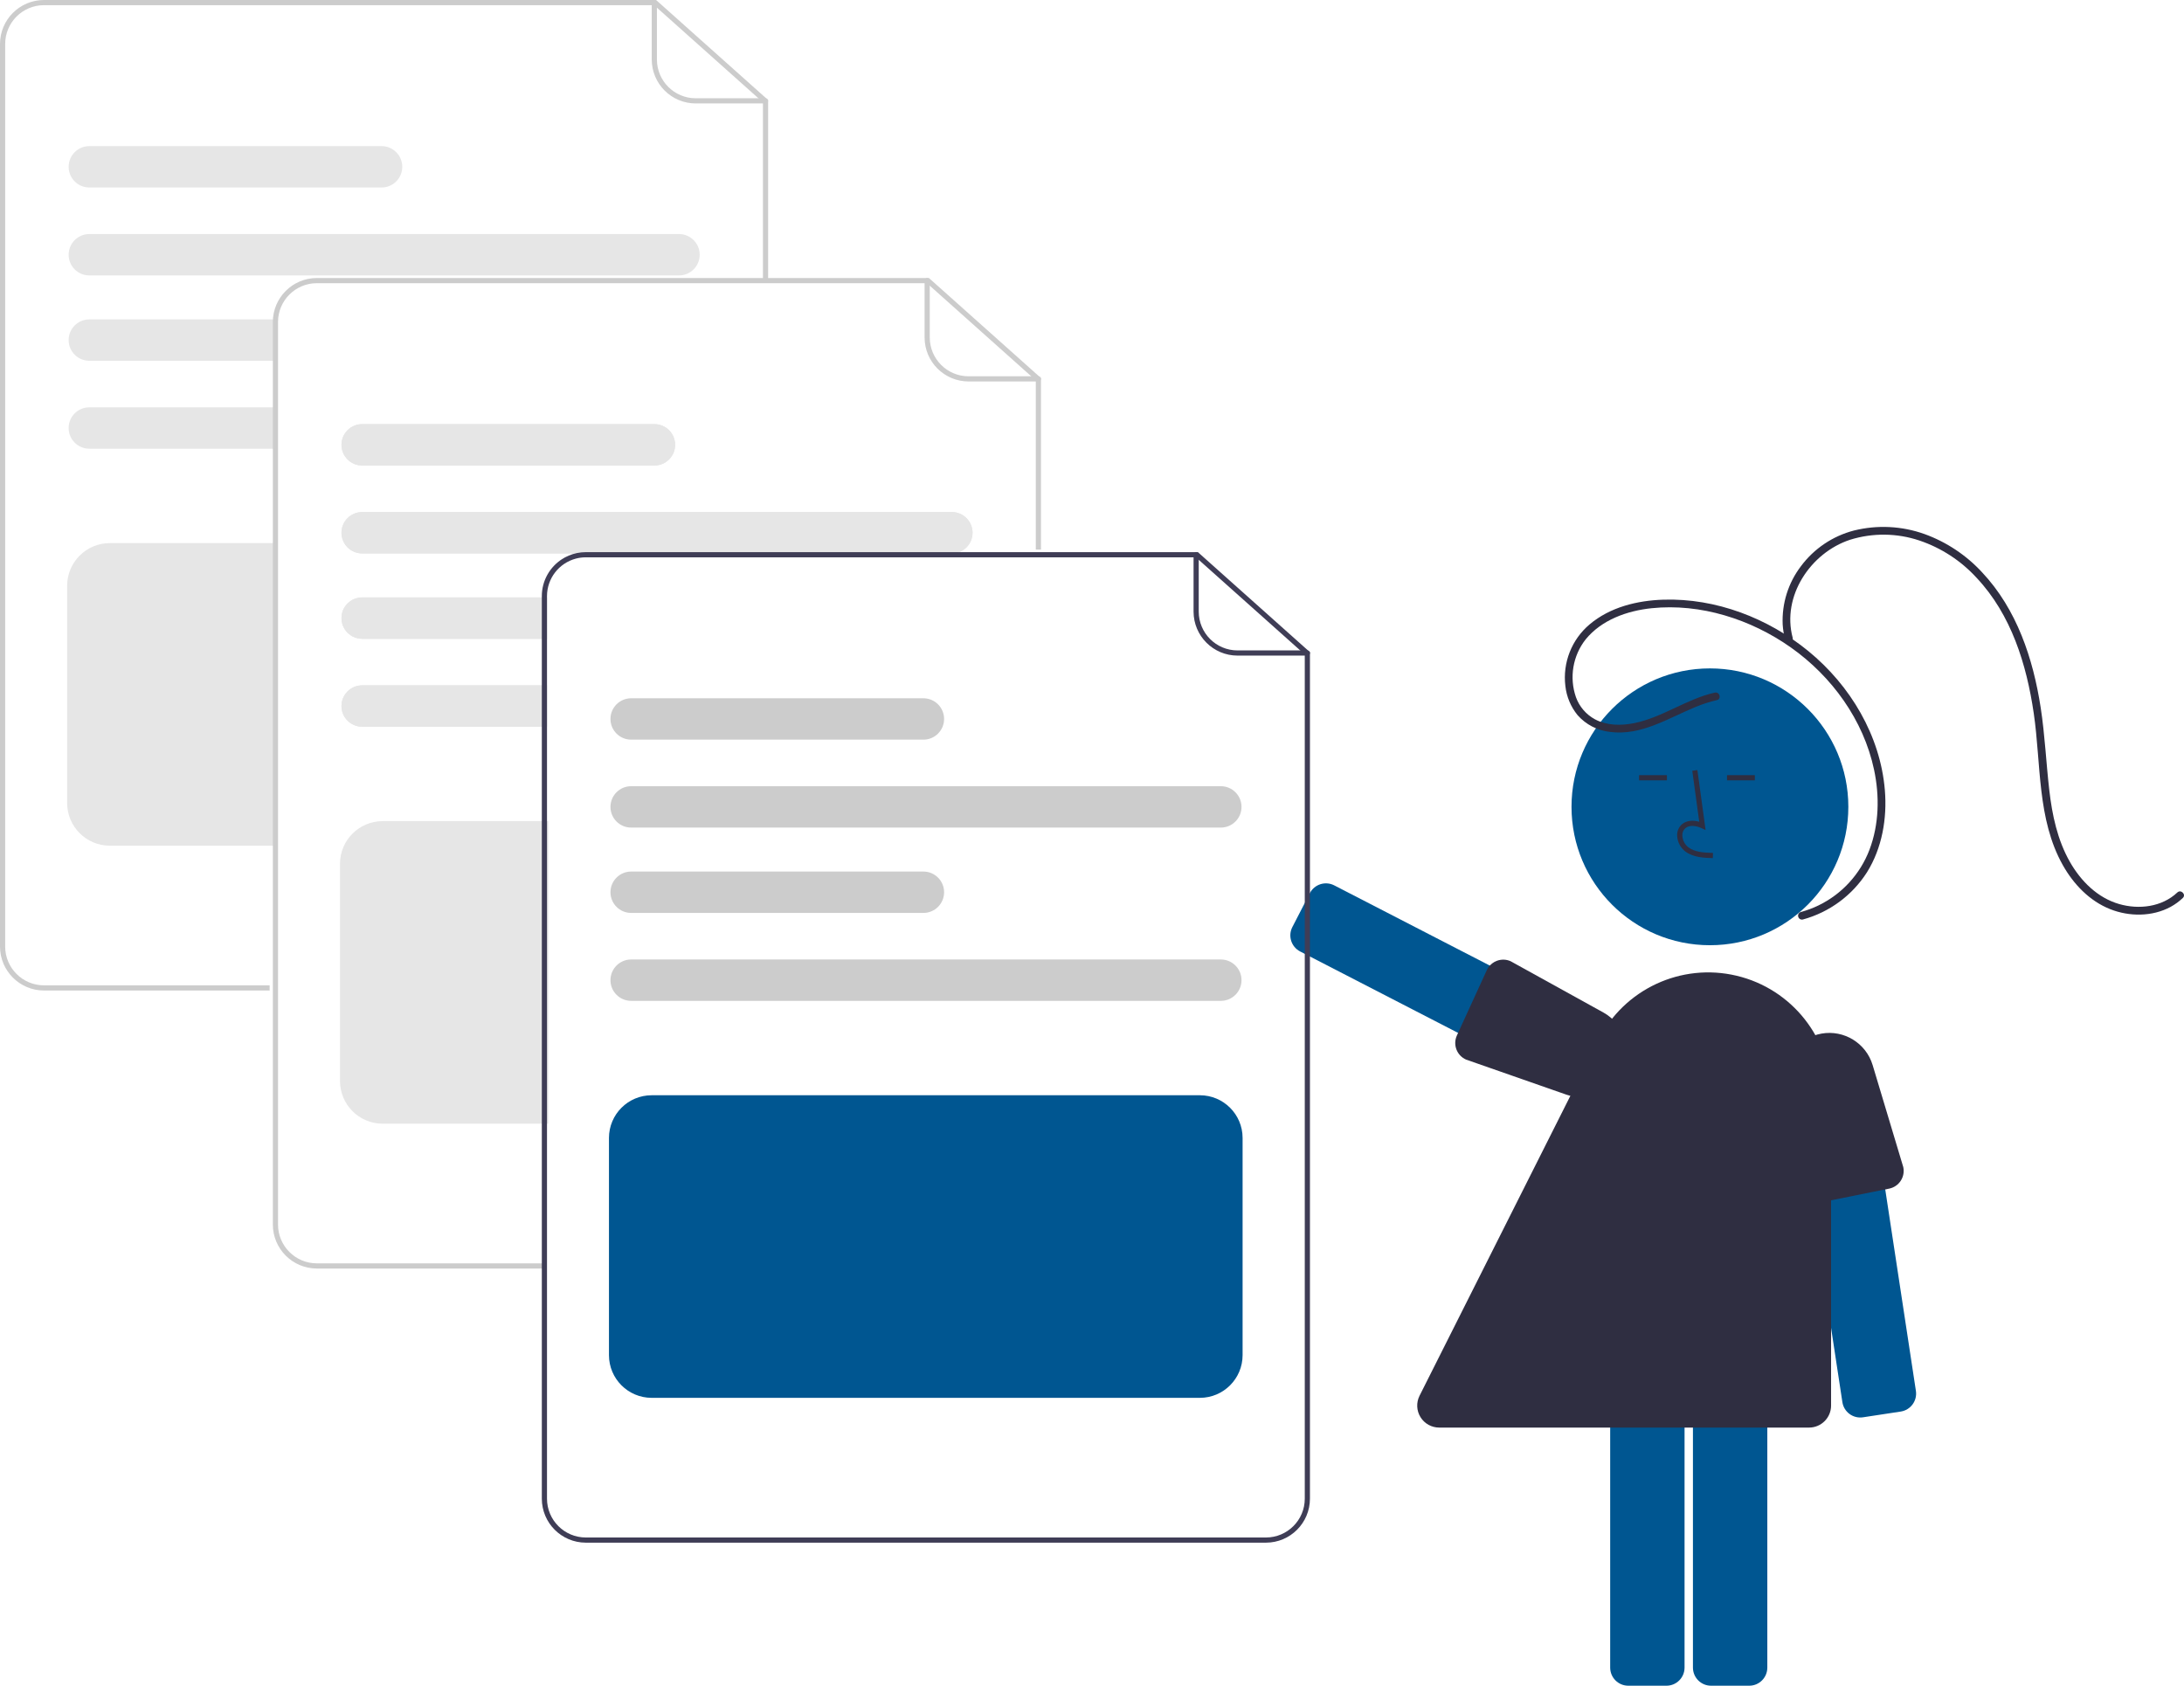
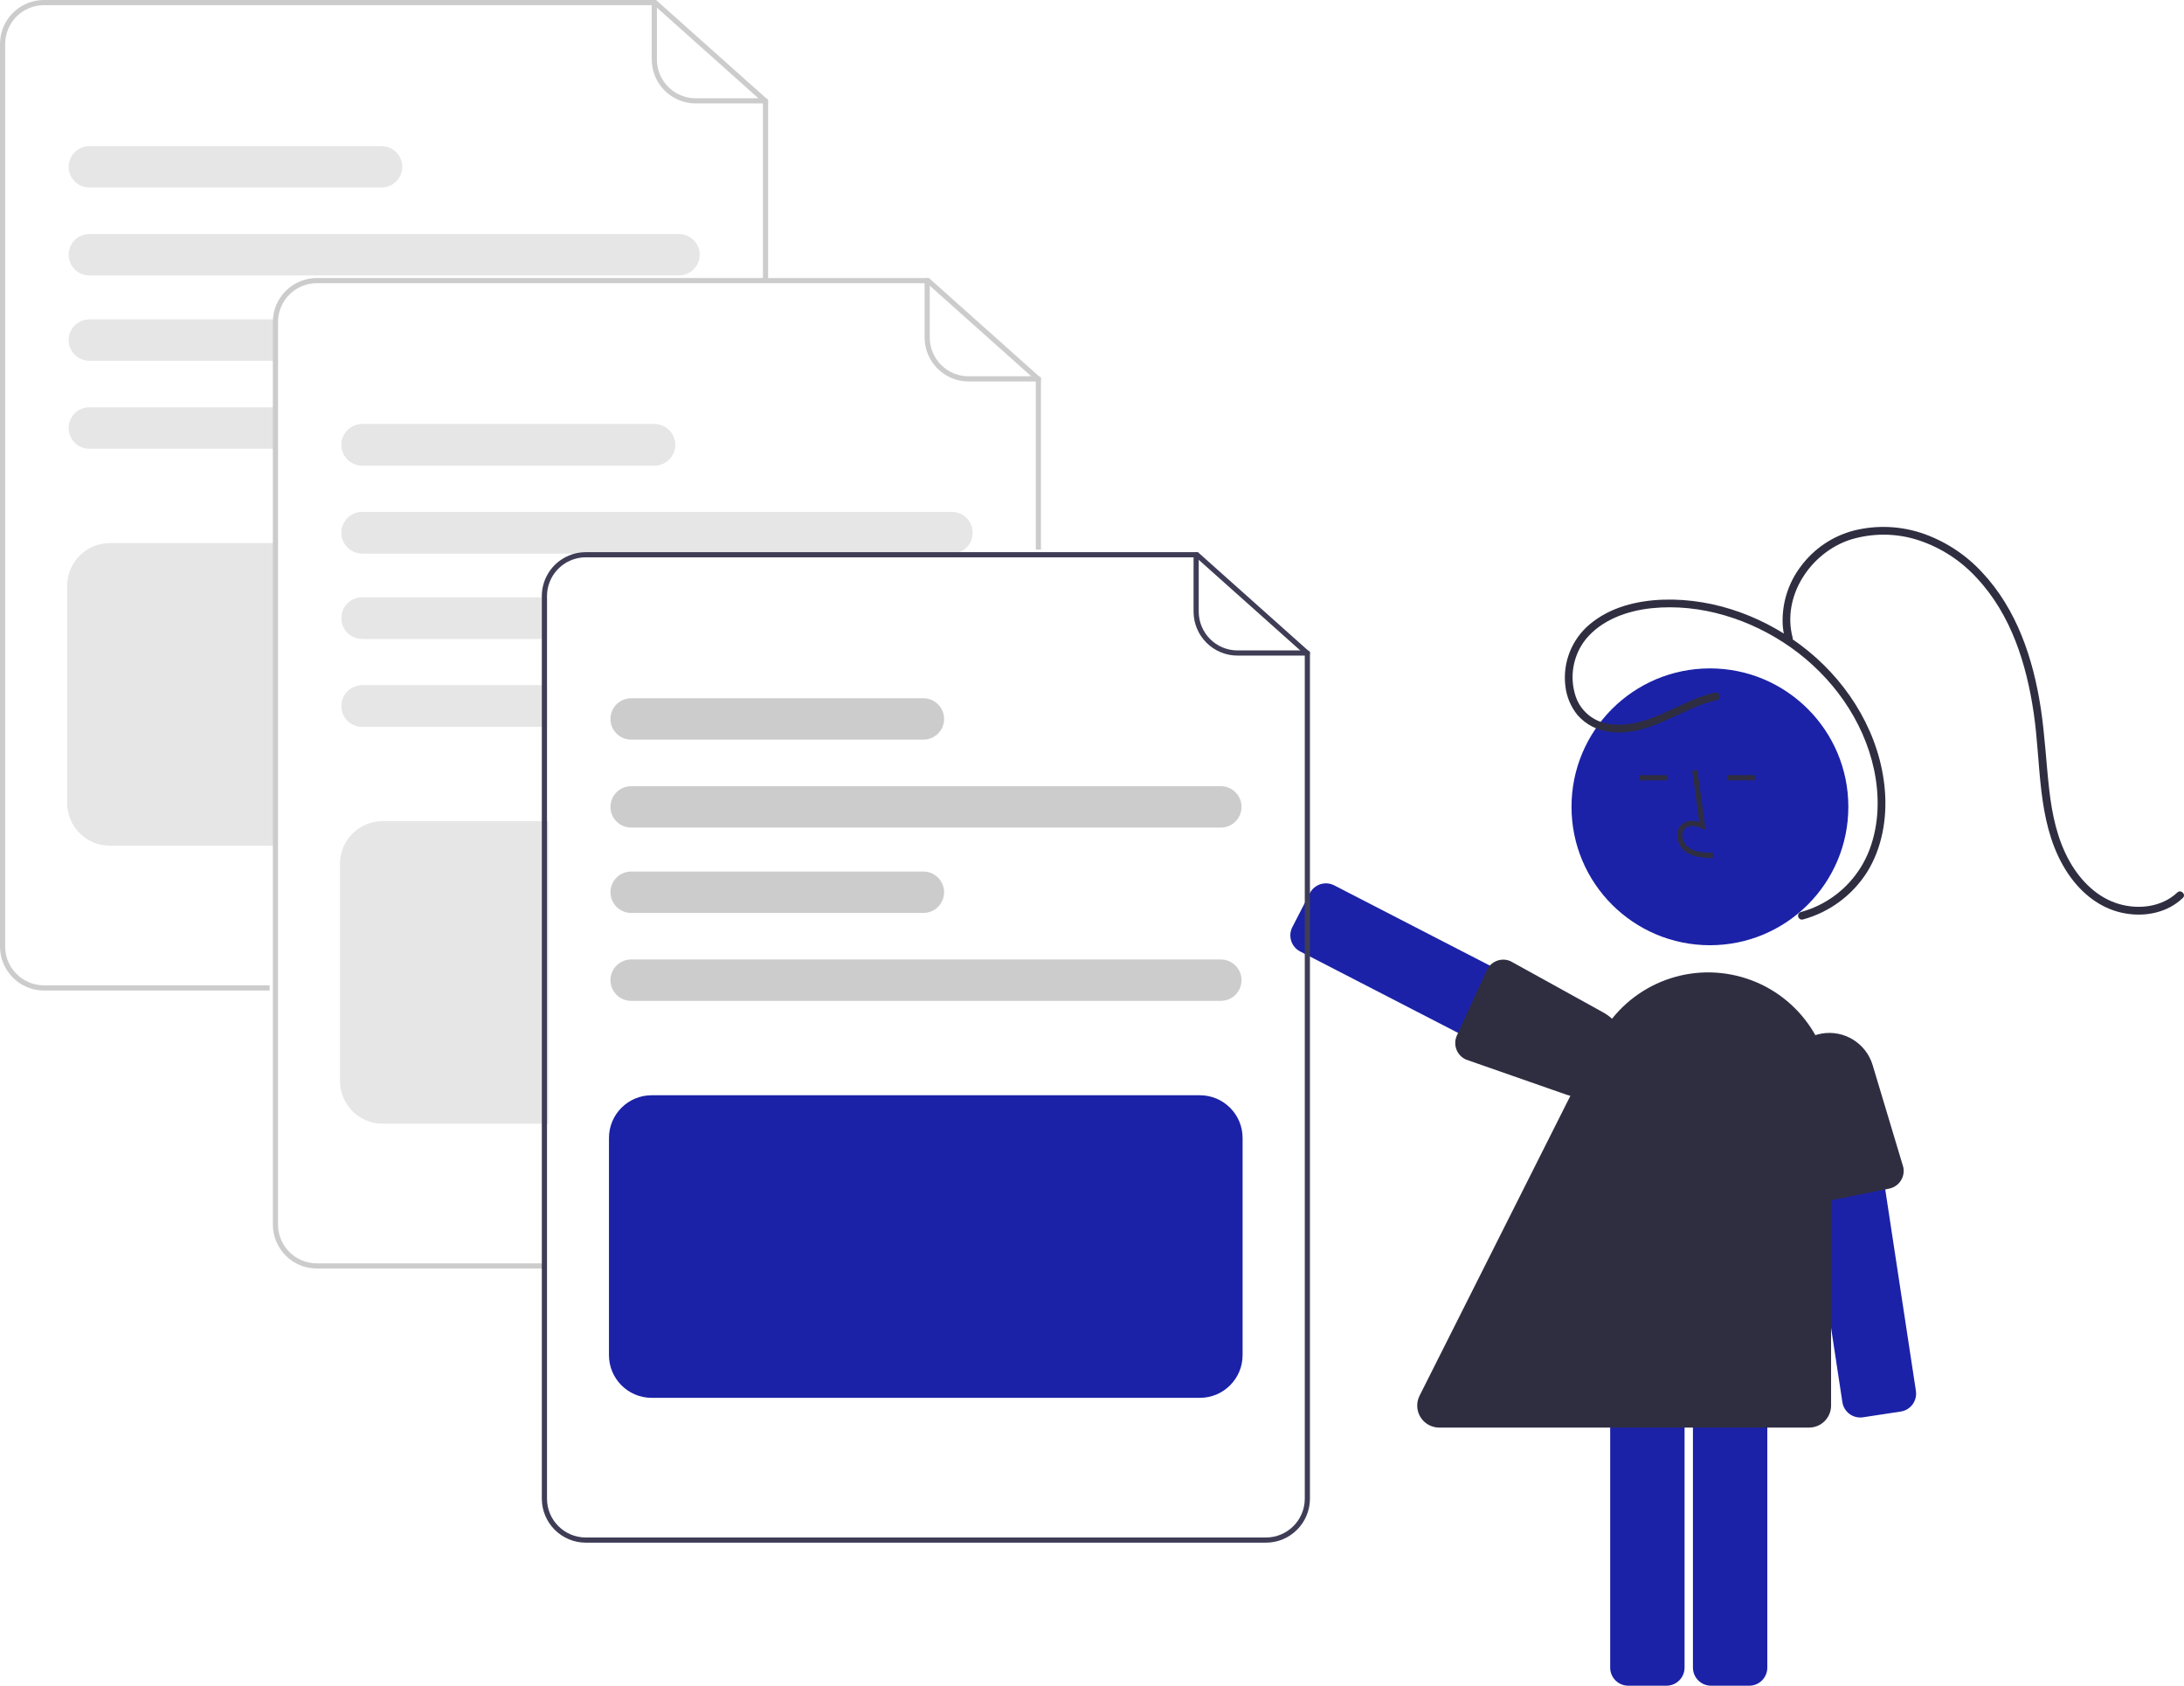
<svg xmlns="http://www.w3.org/2000/svg" id="eb846191-07fb-429d-a36d-4b9eed5e0368" data-name="Layer 1" width="844.46" height="651.814" viewBox="0 0 844.46 651.814">
-   <path d="M789.817,548.366,680.48,491.995a7.007,7.007,0,0,1-3.014-9.429l6.763-13.118a7.008,7.008,0,0,1,9.429-3.014l109.337,56.372a7.007,7.007,0,0,1,3.014,9.429l-6.764,13.118a6.952,6.952,0,0,1-4.092,3.457,7.034,7.034,0,0,1-2.144.337A6.956,6.956,0,0,1,789.817,548.366Z" transform="translate(-177.7702 -124.0932)" fill="#005691" />
+   <path d="M789.817,548.366,680.48,491.995a7.007,7.007,0,0,1-3.014-9.429l6.763-13.118a7.008,7.008,0,0,1,9.429-3.014l109.337,56.372a7.007,7.007,0,0,1,3.014,9.429l-6.764,13.118a6.952,6.952,0,0,1-4.092,3.457,7.034,7.034,0,0,1-2.144.337A6.956,6.956,0,0,1,789.817,548.366Z" transform="translate(-177.7702 -124.0932)" fill="#1B22A7" />
  <path d="M756.482,495.633a6.966,6.966,0,0,1,5.394.141l35.831,19.812a17.469,17.469,0,0,1,7.253,22.952l-.449-.219.449.219a17.484,17.484,0,0,1-21.476,8.842l-38.859-13.582a6.999,6.999,0,0,1-3.573-9.237L752.606,499.33a7.037,7.037,0,0,1,.743-1.294A6.958,6.958,0,0,1,756.482,495.633Z" transform="translate(-177.7702 -124.0932)" fill="#2f2e41" />
-   <circle cx="661.155" cy="311.968" r="53.519" fill="#005691" />
-   <path d="M832.358,768.907V645.893a7.008,7.008,0,0,1,7-7h14.759a7.008,7.008,0,0,1,7,7V768.907a7.008,7.008,0,0,1-7,7H839.358A7.008,7.008,0,0,1,832.358,768.907Z" transform="translate(-177.7702 -124.0932)" fill="#005691" />
-   <path d="M800.358,768.907V645.893a7.008,7.008,0,0,1,7-7h14.759a7.008,7.008,0,0,1,7,7V768.907a7.008,7.008,0,0,1-7,7H807.358A7.008,7.008,0,0,1,800.358,768.907Z" transform="translate(-177.7702 -124.0932)" fill="#005691" />
+   <circle cx="661.155" cy="311.968" r="53.519" fill="#1B22A7" />
+   <path d="M832.358,768.907V645.893a7.008,7.008,0,0,1,7-7h14.759a7.008,7.008,0,0,1,7,7V768.907a7.008,7.008,0,0,1-7,7H839.358A7.008,7.008,0,0,1,832.358,768.907Z" transform="translate(-177.7702 -124.0932)" fill="#1B22A7" />
+   <path d="M800.358,768.907V645.893a7.008,7.008,0,0,1,7-7h14.759a7.008,7.008,0,0,1,7,7V768.907a7.008,7.008,0,0,1-7,7H807.358A7.008,7.008,0,0,1,800.358,768.907Z" transform="translate(-177.7702 -124.0932)" fill="#1B22A7" />
  <path d="M840.049,455.897l.056-2c-3.721-.104-7.001-.337-9.466-2.138A6.148,6.148,0,0,1,828.258,447.231a3.514,3.514,0,0,1,1.153-2.895c1.636-1.382,4.269-.935,6.188-.055l1.655.759-3.173-23.19-1.981.271,2.699,19.727c-2.607-.767-5.023-.437-6.678.961a5.471,5.471,0,0,0-1.86,4.492,8.133,8.133,0,0,0,3.2,6.073C832.627,455.689,836.742,455.804,840.049,455.897Z" transform="translate(-177.7702 -124.0932)" fill="#2f2e41" />
  <rect x="633.758" y="299.73" width="10.771" height="2" fill="#2f2e41" />
  <rect x="667.758" y="299.73" width="10.771" height="2" fill="#2f2e41" />
-   <path d="M890.139,666.249,871.629,544.635a7.007,7.007,0,0,1,5.867-7.973L892.087,534.441a7.008,7.008,0,0,1,7.974,5.867L918.571,661.921a7.008,7.008,0,0,1-5.867,7.974l-14.591,2.221a6.994,6.994,0,0,1-7.974-5.867Z" transform="translate(-177.7702 -124.0932)" fill="#005691" />
+   <path d="M890.139,666.249,871.629,544.635a7.007,7.007,0,0,1,5.867-7.973L892.087,534.441a7.008,7.008,0,0,1,7.974,5.867L918.571,661.921a7.008,7.008,0,0,1-5.867,7.974l-14.591,2.221a6.994,6.994,0,0,1-7.974-5.867Z" transform="translate(-177.7702 -124.0932)" fill="#1B22A7" />
  <path d="M875.834,588.191a6.966,6.966,0,0,1-3.055-4.448l-5.019-40.635a17.469,17.469,0,0,1,14.311-19.354l.087.492-.087-.492a17.484,17.484,0,0,1,19.773,12.184l11.84,39.425a6.999,6.999,0,0,1-5.375,8.318l-27.205,5.474a7.037,7.037,0,0,1-1.484.159A6.958,6.958,0,0,1,875.834,588.191Z" transform="translate(-177.7702 -124.0932)" fill="#2f2e41" />
  <path d="M877.27,676.093H734.247a8.5,8.5,0,0,1-7.594-12.319L795.802,526.263a47.516,47.516,0,0,1,89.968,21.347V667.593A8.51,8.51,0,0,1,877.27,676.093Z" transform="translate(-177.7702 -124.0932)" fill="#2f2e41" />
  <path d="M840.821,391.907c-10.956,2.446-20.197,9.587-31.212,11.807-5.02,1.012-10.548.97-15.158-1.501a15.799,15.799,0,0,1-7.335-8.559,23.621,23.621,0,0,1,3.767-22.341c6.184-7.57,16.043-11.058,25.502-12.041,18.93-1.967,38.375,4.271,53.783,15.137,15.909,11.22,28.114,28.067,32.208,47.241,2.188,10.25,1.973,21.153-1.764,31.023a39.528,39.528,0,0,1-19.769,21.545,38.796,38.796,0,0,1-6.766,2.519,1.501,1.501,0,0,0,.798,2.893A42.731,42.731,0,0,0,899.642,461.391c5.861-9.375,7.827-20.852,6.925-31.759-1.746-21.099-13.349-40.492-29.569-53.768-15.582-12.754-35.74-20.515-56.007-19.898-10.164.309-20.715,2.889-28.619,9.587a26.919,26.919,0,0,0-9.342,23.787,21.571,21.571,0,0,0,4.736,11.294,19.518,19.518,0,0,0,12.528,6.47c11.984,1.56,22.376-5.233,32.966-9.6a51.263,51.263,0,0,1,8.36-2.705c1.883-.421,1.086-3.313-.798-2.893Z" transform="translate(-177.7702 -124.0932)" fill="#2f2e41" />
  <path d="M870.923,370.705c-4.303-16.107,6.926-32.872,22.184-37.902a43.585,43.585,0,0,1,26.84.299,52.942,52.942,0,0,1,22.118,14.441c13.374,14.228,19.299,33.432,22.071,52.366,2.862,19.549,1.247,40.961,11.25,58.725,4.147,7.365,10.303,13.814,18.257,16.986,7.42,2.959,16.31,2.973,23.419-.873a22.458,22.458,0,0,0,4.705-3.437c1.407-1.328-.717-3.446-2.121-2.121-5.953,5.617-14.825,6.677-22.476,4.472-8.345-2.404-14.769-8.818-19.001-16.203-4.895-8.541-6.933-18.303-8.045-27.989-1.213-10.574-1.681-21.204-3.302-31.735-2.923-18.993-9.238-38.059-22.636-52.312a56.363,56.363,0,0,0-22.275-14.821,47.224,47.224,0,0,0-27.278-1.377,37.203,37.203,0,0,0-20.506,13.79,34.679,34.679,0,0,0-7.073,22.536,30.616,30.616,0,0,0,.975,5.953,1.501,1.501,0,0,0,2.893-.798Z" transform="translate(-177.7702 -124.0932)" fill="#2f2e41" />
  <path d="M282.03,507.093H194.77a17.019,17.019,0,0,1-17-17v-349a17.019,17.019,0,0,1,17-17H431.451l43.319,38.678v70.322h-2V163.667L430.688,126.093H194.77a15.017,15.017,0,0,0-15,15v349a15.017,15.017,0,0,0,15,15h87.26Z" transform="translate(-177.7702 -124.0932)" fill="#ccc" />
  <path d="M473.77,164.093h-27a17.019,17.019,0,0,1-17-17v-22a1,1,0,1,1,2,0v22a15.017,15.017,0,0,0,15,15h27a1,1,0,0,1,0,2Z" transform="translate(-177.7702 -124.0932)" fill="#ccc" />
  <path d="M440.31,214.593h-228a8,8,0,0,0,0,16h228a8,8,0,0,0,0-16Z" transform="translate(-177.7702 -124.0932)" fill="#e6e6e6" />
  <path d="M325.31,180.593h-113a8,8,0,0,0,0,16h113a8,8,0,0,0,0-16Z" transform="translate(-177.7702 -124.0932)" fill="#e6e6e6" />
  <path d="M212.31,281.593a8,8,0,0,0,0,16h71.46v-16Z" transform="translate(-177.7702 -124.0932)" fill="#e6e6e6" />
  <path d="M212.31,247.593a8,8,0,1,0,0,16h71.46v-16Z" transform="translate(-177.7702 -124.0932)" fill="#e6e6e6" />
  <path d="M284.27,451.093h-64.04a16.519,16.519,0,0,1-16.5-16.5v-84a16.519,16.519,0,0,1,16.5-16.5h64.04Z" transform="translate(-177.7702 -124.0932)" fill="#e6e6e6" />
  <path d="M387.53,614.593H300.27a17.019,17.019,0,0,1-17-17v-349a17.019,17.019,0,0,1,17-17H536.951l43.319,38.678v66.322h-2V271.167L536.188,233.593H300.27a15.017,15.017,0,0,0-15,15v349a15.017,15.017,0,0,0,15,15h87.26Z" transform="translate(-177.7702 -124.0932)" fill="#ccc" />
  <path d="M579.27,271.593h-27a17.019,17.019,0,0,1-17-17v-22a1,1,0,1,1,2,0v22a15.017,15.017,0,0,0,15,15h27a1,1,0,0,1,0,2Z" transform="translate(-177.7702 -124.0932)" fill="#ccc" />
  <path d="M545.81,322.093h-228a8,8,0,0,0,0,16h228a8,8,0,0,0,0-16Z" transform="translate(-177.7702 -124.0932)" fill="#e6e6e6" />
  <path d="M430.81,288.093h-113a8,8,0,0,0,0,16h113a8,8,0,0,0,0-16Z" transform="translate(-177.7702 -124.0932)" fill="#e6e6e6" />
  <path d="M545.81,322.093h-228a8,8,0,0,0,0,16h228a8,8,0,0,0,0-16Z" transform="translate(-177.7702 -124.0932)" fill="#e6e6e6" />
  <path d="M430.81,288.093h-113a8,8,0,0,0,0,16h113a8,8,0,0,0,0-16Z" transform="translate(-177.7702 -124.0932)" fill="#e6e6e6" />
  <path d="M317.81,389.093a8,8,0,0,0,0,16h71.46v-16Z" transform="translate(-177.7702 -124.0932)" fill="#e6e6e6" />
  <path d="M317.81,355.093a8,8,0,0,0,0,16h71.46v-16Z" transform="translate(-177.7702 -124.0932)" fill="#e6e6e6" />
  <path d="M317.81,389.093a8,8,0,0,0,0,16h71.46v-16Z" transform="translate(-177.7702 -124.0932)" fill="#e6e6e6" />
  <path d="M317.81,355.093a8,8,0,0,0,0,16h71.46v-16Z" transform="translate(-177.7702 -124.0932)" fill="#e6e6e6" />
  <path d="M389.77,558.593h-64.04a16.519,16.519,0,0,1-16.5-16.5v-84a16.519,16.519,0,0,1,16.5-16.5h64.04Z" transform="translate(-177.7702 -124.0932)" fill="#e6e6e6" />
  <path d="M395.41,340.093a16.994,16.994,0,0,0-8.14,14.5v2.5h2v-2.5a15.027,15.027,0,0,1,11.15-14.5Zm245.54-2.5H404.27a17.02,17.02,0,0,0-17,17v349a17.024,17.024,0,0,0,17,17h263a17.024,17.024,0,0,0,17-17v-327.32Zm41.32,366a15.018,15.018,0,0,1-15,15h-263a15.018,15.018,0,0,1-15-15v-349a15.027,15.027,0,0,1,11.15-14.5,14.833,14.833,0,0,1,3.85-.5H640.19l42.08,37.57Zm-286.86-363.5a16.994,16.994,0,0,0-8.14,14.5v2.5h2v-2.5a15.027,15.027,0,0,1,11.15-14.5Z" transform="translate(-177.7702 -124.0932)" fill="#3f3d56" />
  <path d="M683.27,377.593h-27a17.019,17.019,0,0,1-17-17v-22a1,1,0,0,1,2,0v22a15.017,15.017,0,0,0,15,15h27a1,1,0,0,1,0,2Z" transform="translate(-177.7702 -124.0932)" fill="#3f3d56" />
  <path d="M649.812,444.093h-228a8,8,0,1,1,0-16h228a8,8,0,0,1,0,16Z" transform="translate(-177.7702 -124.0932)" fill="#ccc" />
  <path d="M534.812,410.093h-113a8,8,0,1,1,0-16h113a8,8,0,0,1,0,16Z" transform="translate(-177.7702 -124.0932)" fill="#ccc" />
  <path d="M649.812,511.093h-228a8,8,0,1,1,0-16h228a8,8,0,0,1,0,16Z" transform="translate(-177.7702 -124.0932)" fill="#ccc" />
  <path d="M534.812,477.093h-113a8,8,0,1,1,0-16h113a8,8,0,0,1,0,16Z" transform="translate(-177.7702 -124.0932)" fill="#ccc" />
-   <path d="M641.729,664.593h-212a16.519,16.519,0,0,1-16.5-16.5v-84a16.519,16.519,0,0,1,16.5-16.5h212a16.519,16.519,0,0,1,16.5,16.5v84A16.519,16.519,0,0,1,641.729,664.593Z" transform="translate(-177.7702 -124.0932)" fill="#005691" />
+   <path d="M641.729,664.593h-212a16.519,16.519,0,0,1-16.5-16.5v-84a16.519,16.519,0,0,1,16.5-16.5h212a16.519,16.519,0,0,1,16.5,16.5v84A16.519,16.519,0,0,1,641.729,664.593Z" transform="translate(-177.7702 -124.0932)" fill="#1B22A7" />
</svg>
